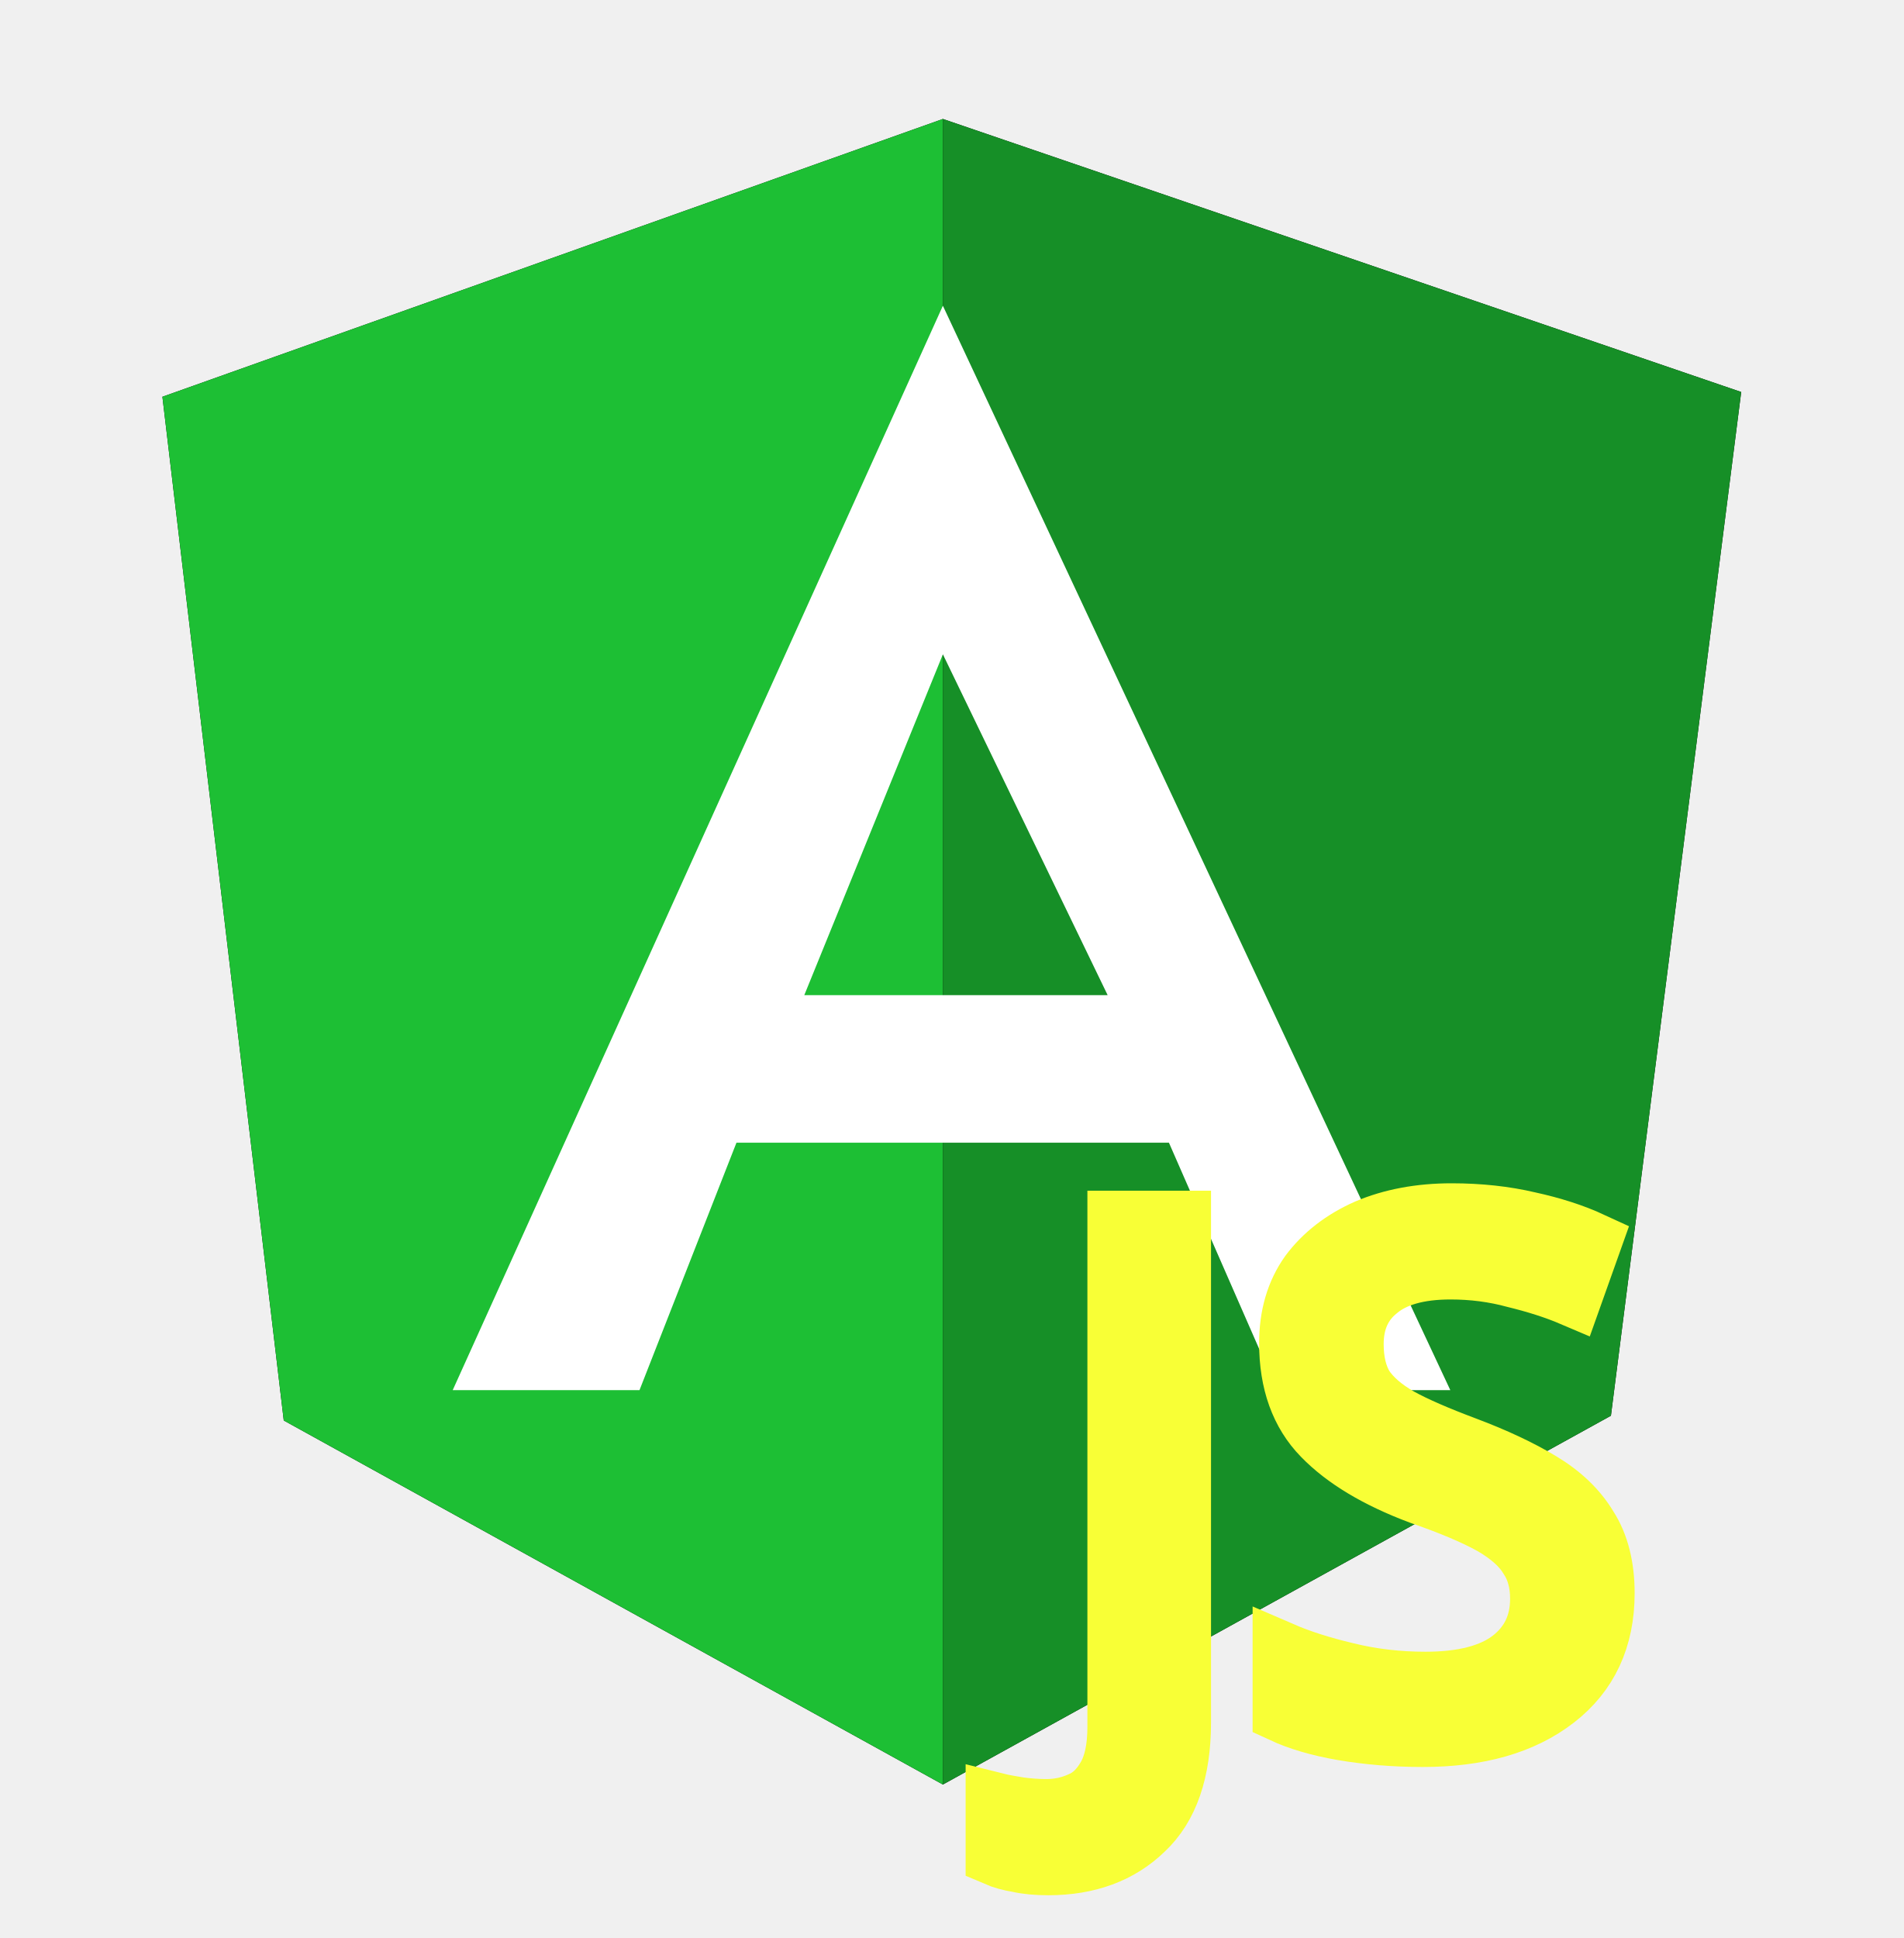
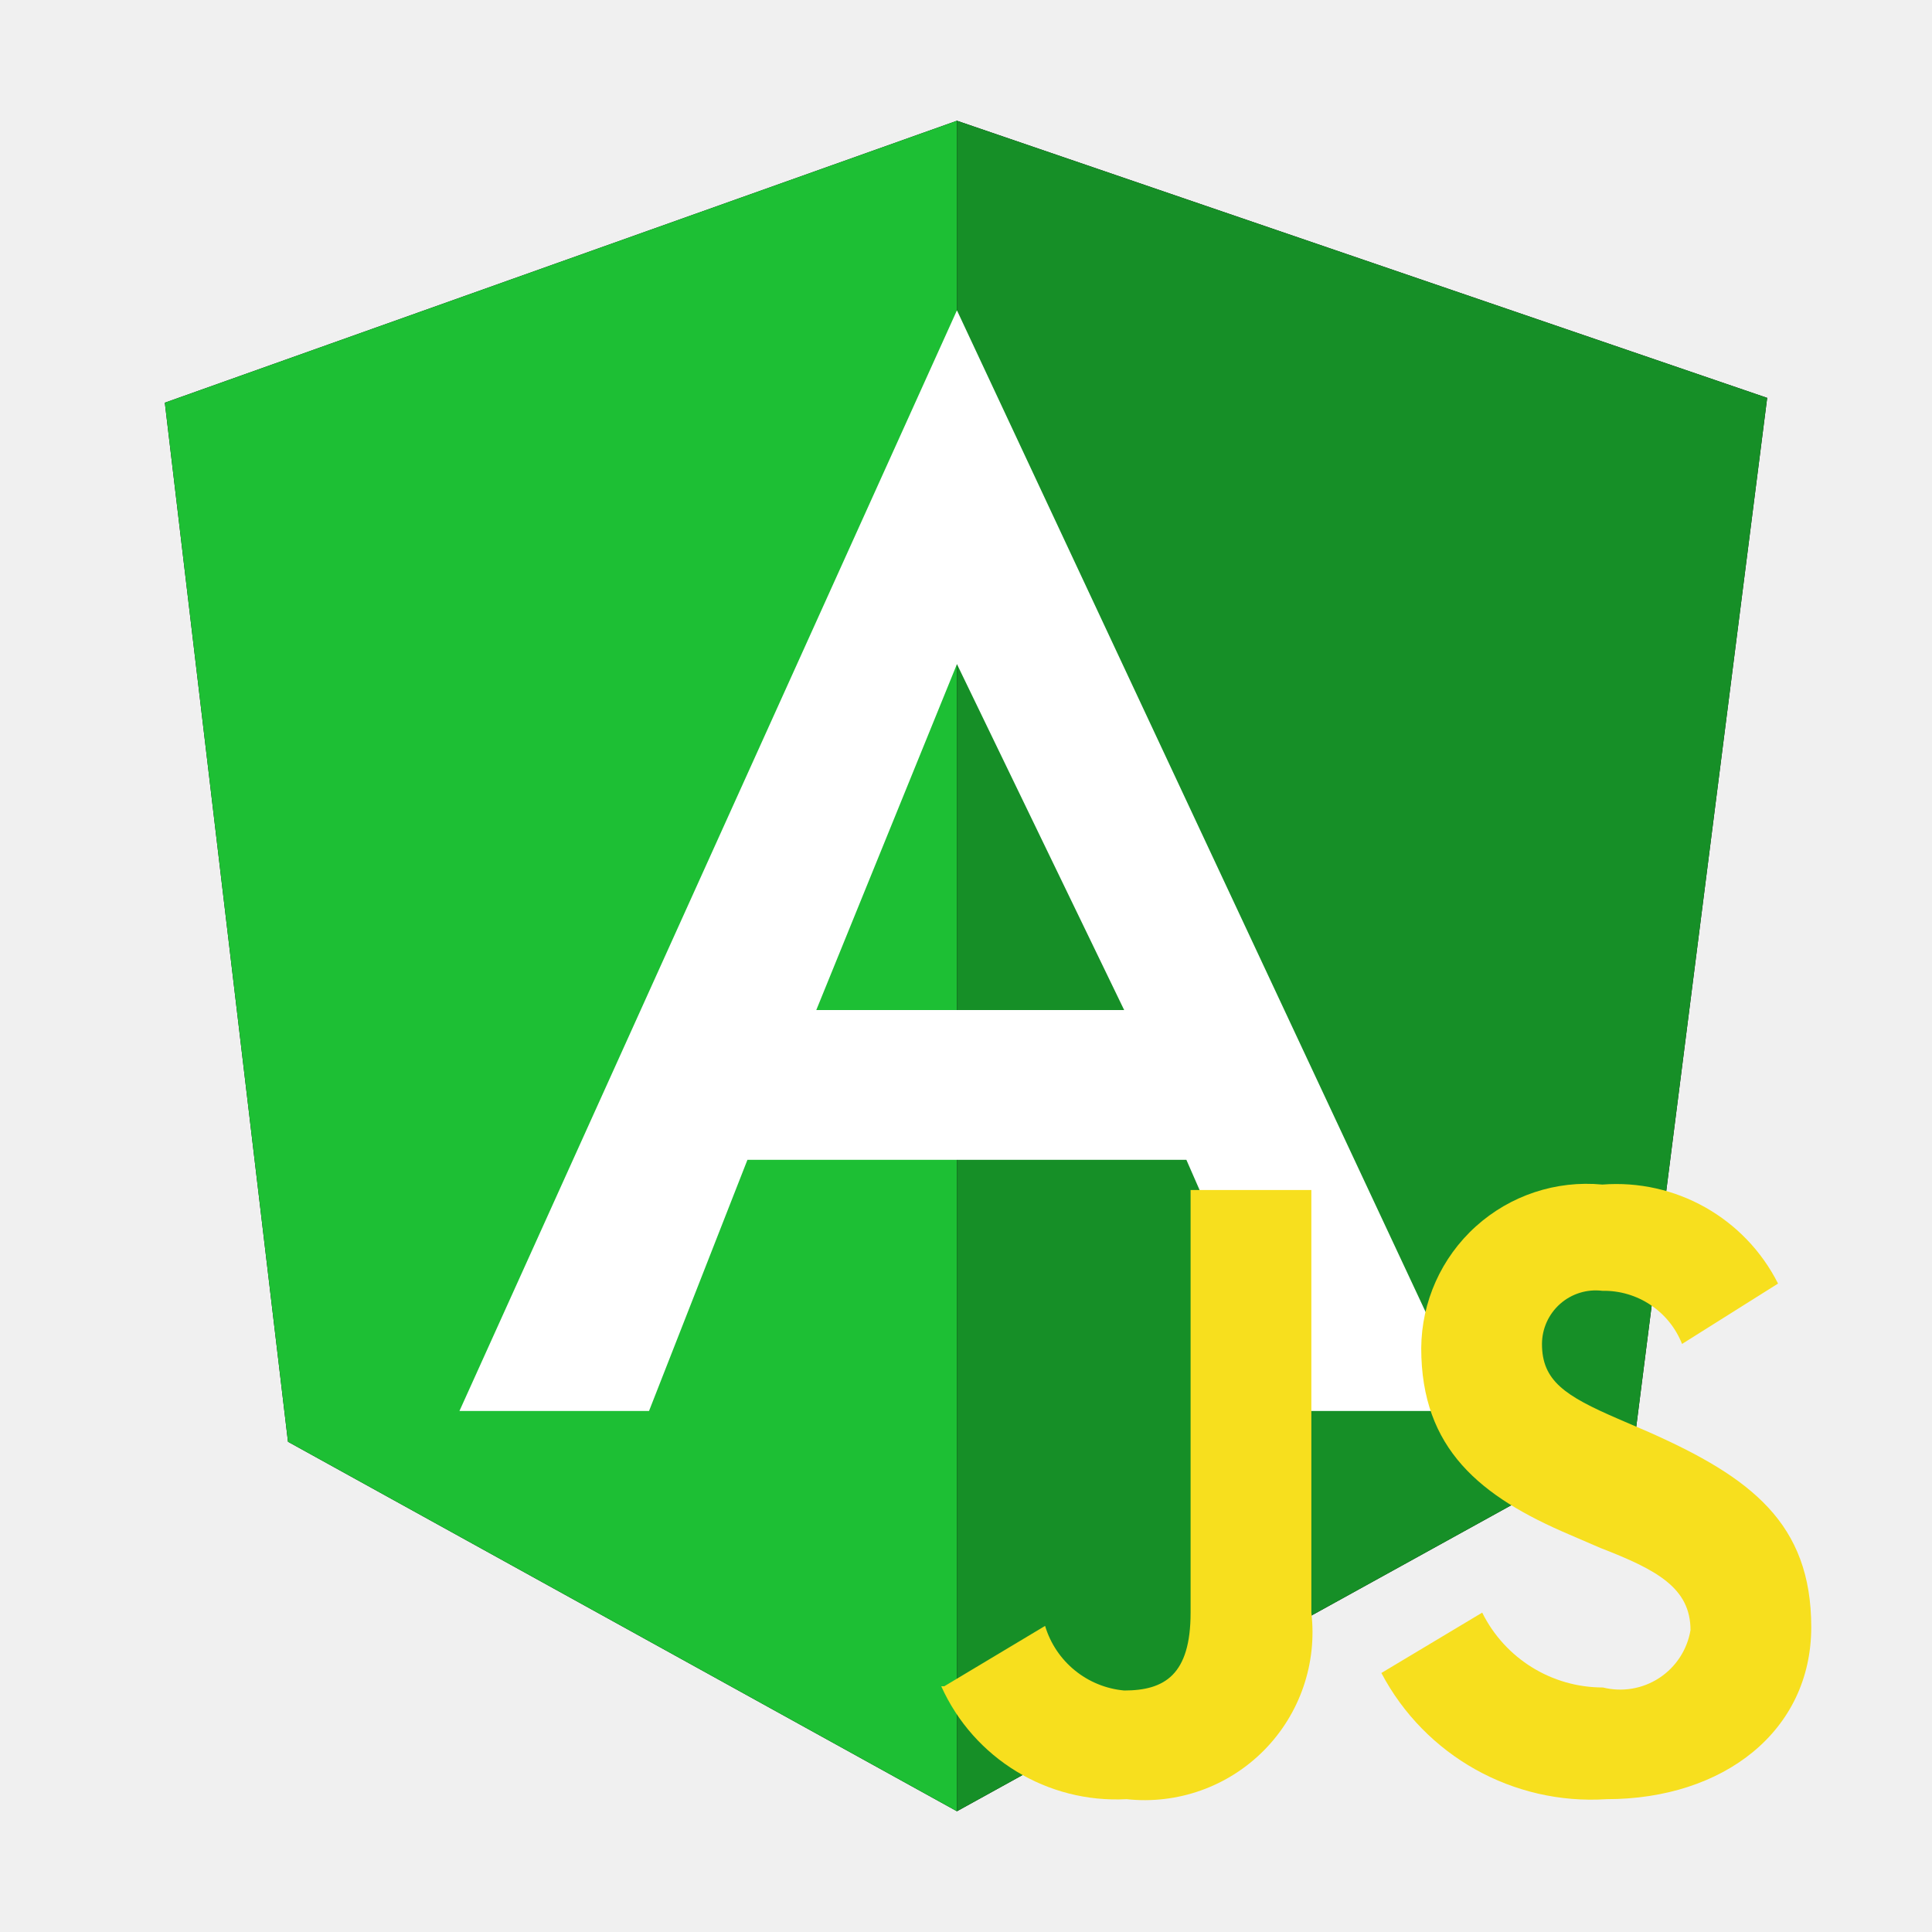
- <svg xmlns="http://www.w3.org/2000/svg" id="angular" viewBox="0 0 32 32.58">
+ <svg xmlns="http://www.w3.org/2000/svg" id="angular" viewBox="0 0 32 32">
  <polygon points="2.73 6.67 15.85 2 29.27 6.59 27.08 23.8 15.85 30 4.77 23.88 2.73 6.67" />
  <path d="M2.73,6.67L15.85,2V30L4.77,23.88Z" style="fill: #1dbf34" />
  <path d="M15.85,2L29.27,6.59,27.08,23.8,15.85,30V2Z" style="fill: #168f27" />
-   <path d="M15.85,5.14l8.53,18.23H21.47l-1.82-4.16H15.85V16.73h2.77L15.85,11l-2.33,5.73h2.33v2.48H12.38l-1.63,4.16H7.61Z" style="fill: #fff" />
-   <text transform="translate(17.67 29.08)" style="font-size: 12px;fill: #f8ff36;stroke: #f8ff36;stroke-miterlimit: 10;font-family: Myriad Pro">JS</text>
+   <path id="A" d="M15.85,5.14l8.53,18.23H21.47l-1.82-4.16H15.85V16.73h2.77L15.85,11l-2.33,5.73h2.33v2.48H12.38l-1.63,4.16H7.61Z" style="fill: #fff" />
+   <g id="official_js" data-name="official js">
+     <path d="M15.64,27.93l1.67-1A1.51,1.51,0,0,0,18.62,28c0.67,0,1.1-.26,1.1-1.29v-7h2v7a2.78,2.78,0,0,1-3.06,3.09,3.18,3.18,0,0,1-3.07-1.87" style="fill: #f7df1e" />
+     <path d="M22.88,27.71l1.67-1a2.23,2.23,0,0,0,2,1.24A1.18,1.18,0,0,0,28,27c0-.7-0.56-1-1.49-1.36l-0.51-.22c-1.48-.63-2.46-1.42-2.46-3.09a2.74,2.74,0,0,1,3-2.71,3,3,0,0,1,2.91,1.64l-1.59,1a1.39,1.39,0,0,0-1.32-.88,0.89,0.89,0,0,0-1,.88c0,0.61.38,0.86,1.26,1.24l0.51,0.22C29,24.47,30,25.23,30,26.95s-1.45,2.85-3.39,2.85a3.93,3.93,0,0,1-3.73-2.09" style="fill: #f7df1e" />
+   </g>
  <rect width="32" height="32" style="fill: #fff;opacity: 0" />
</svg>
